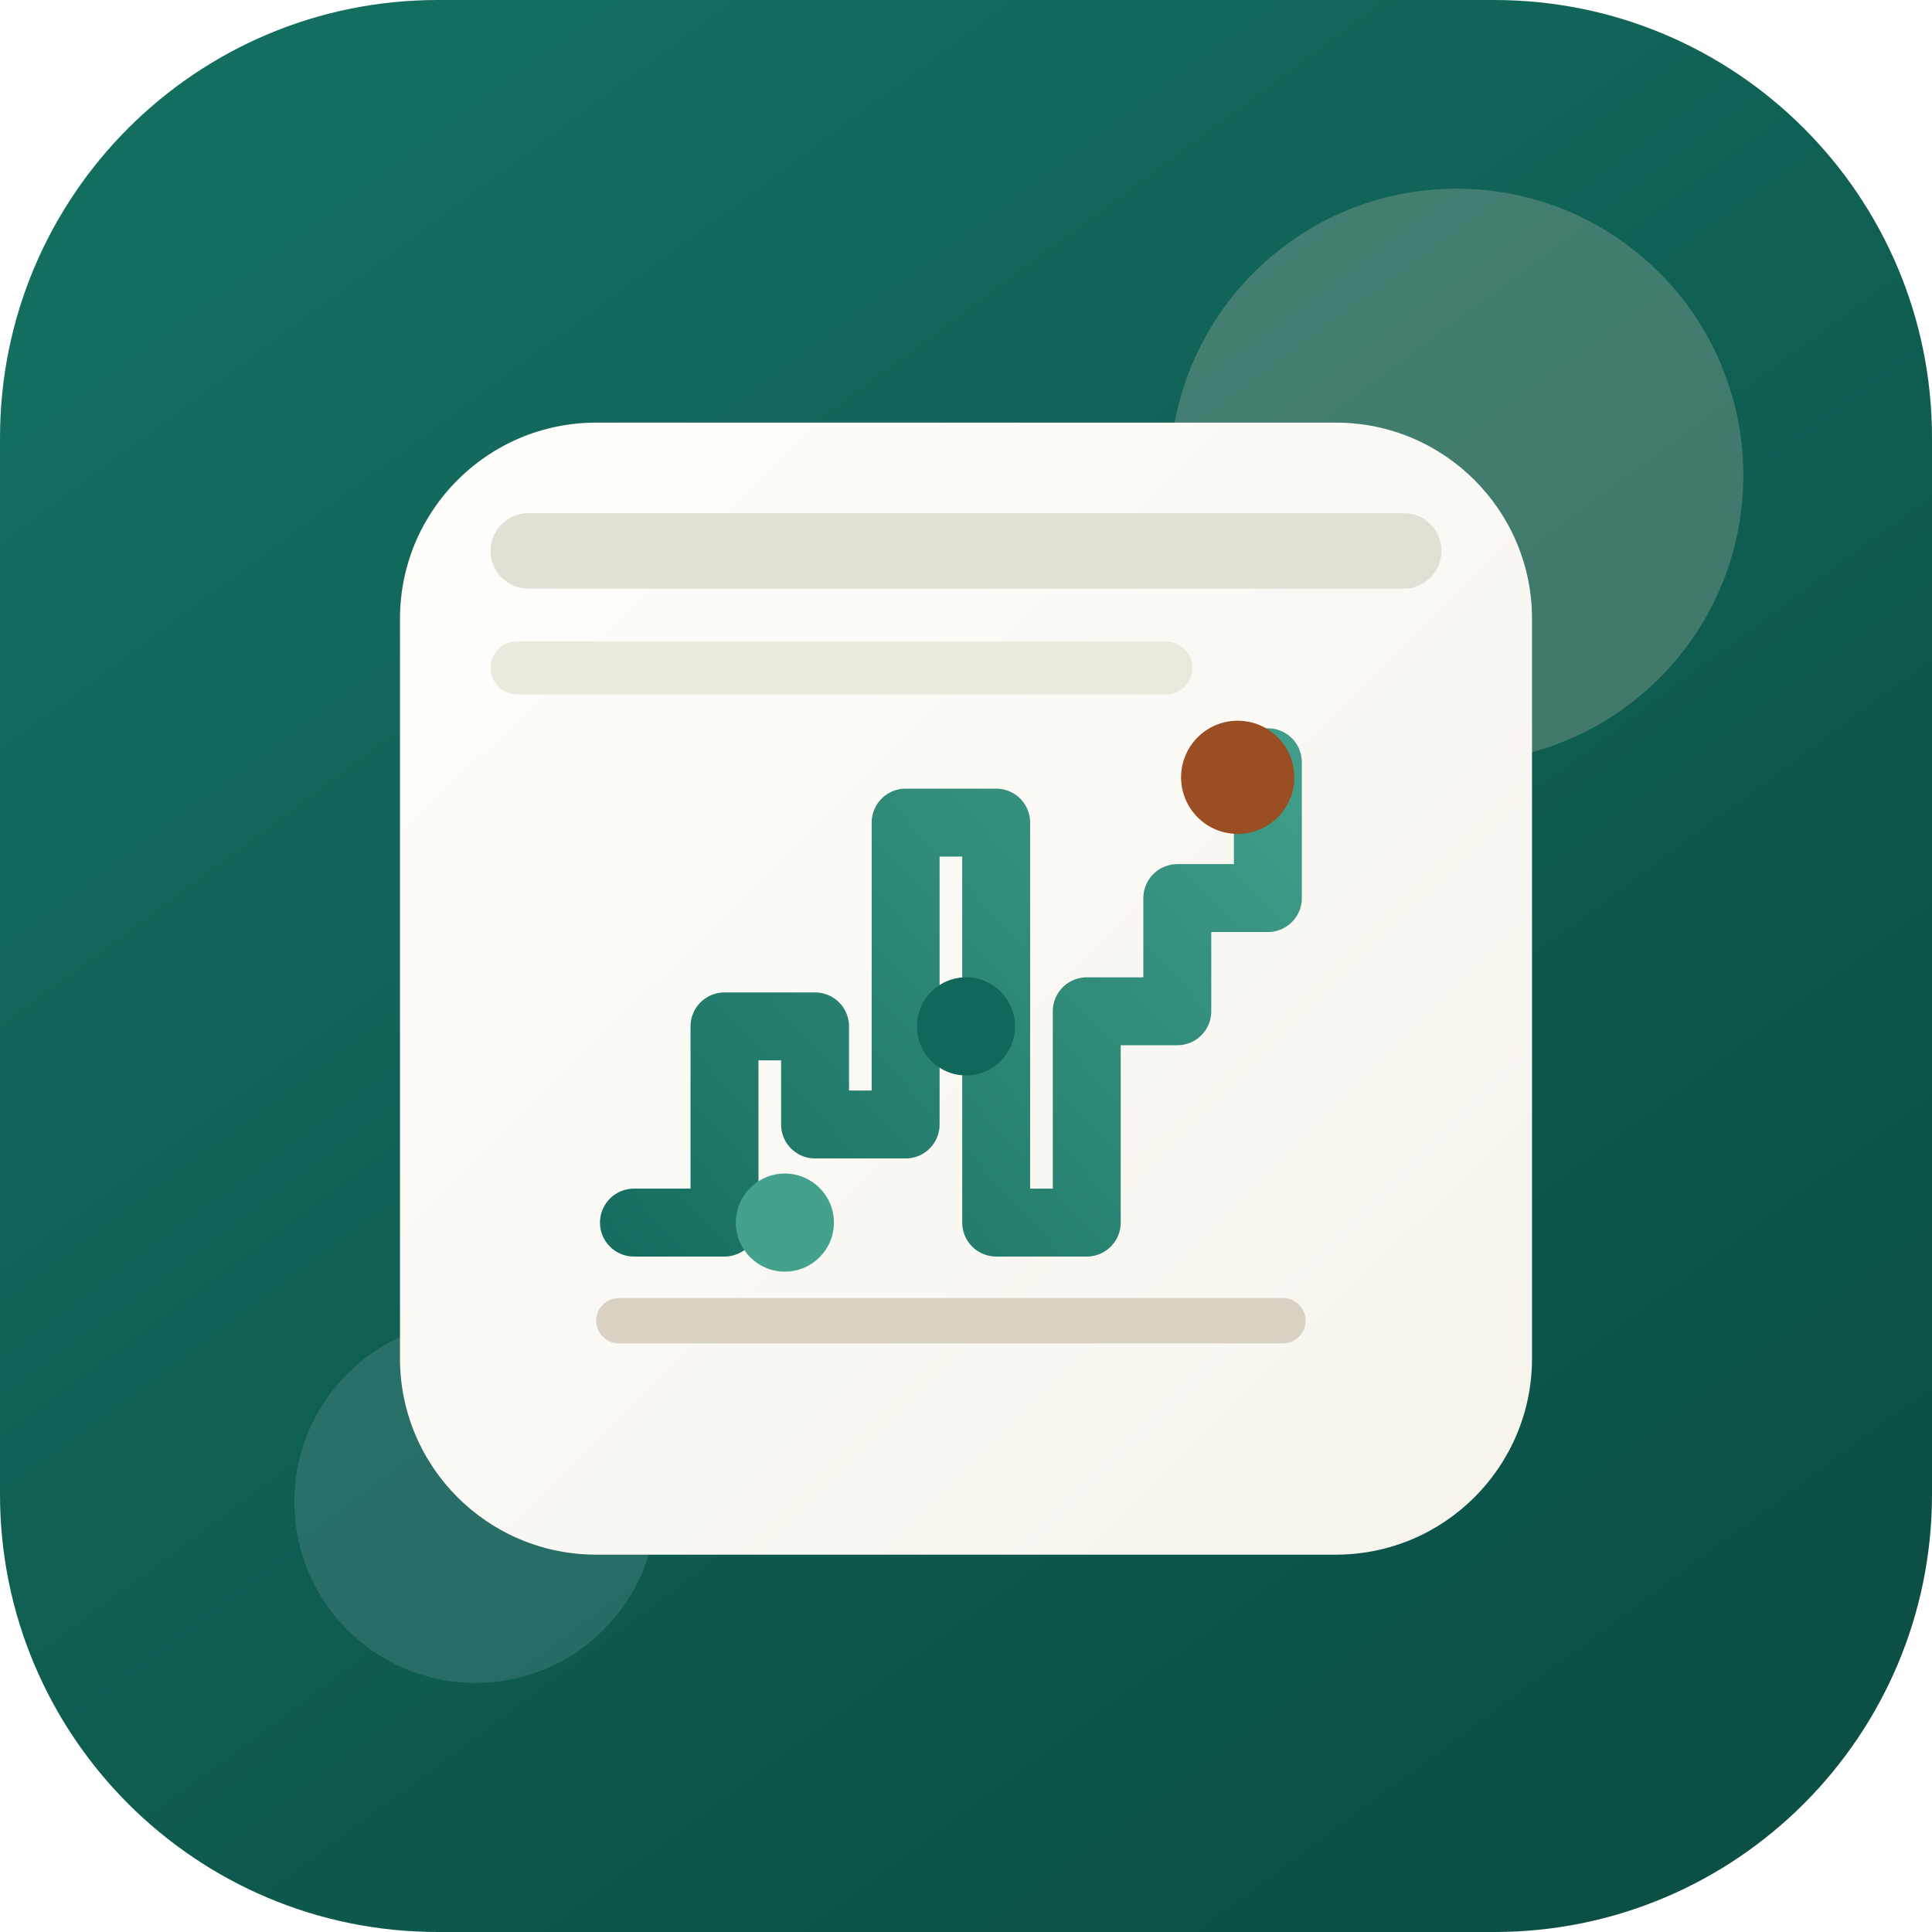
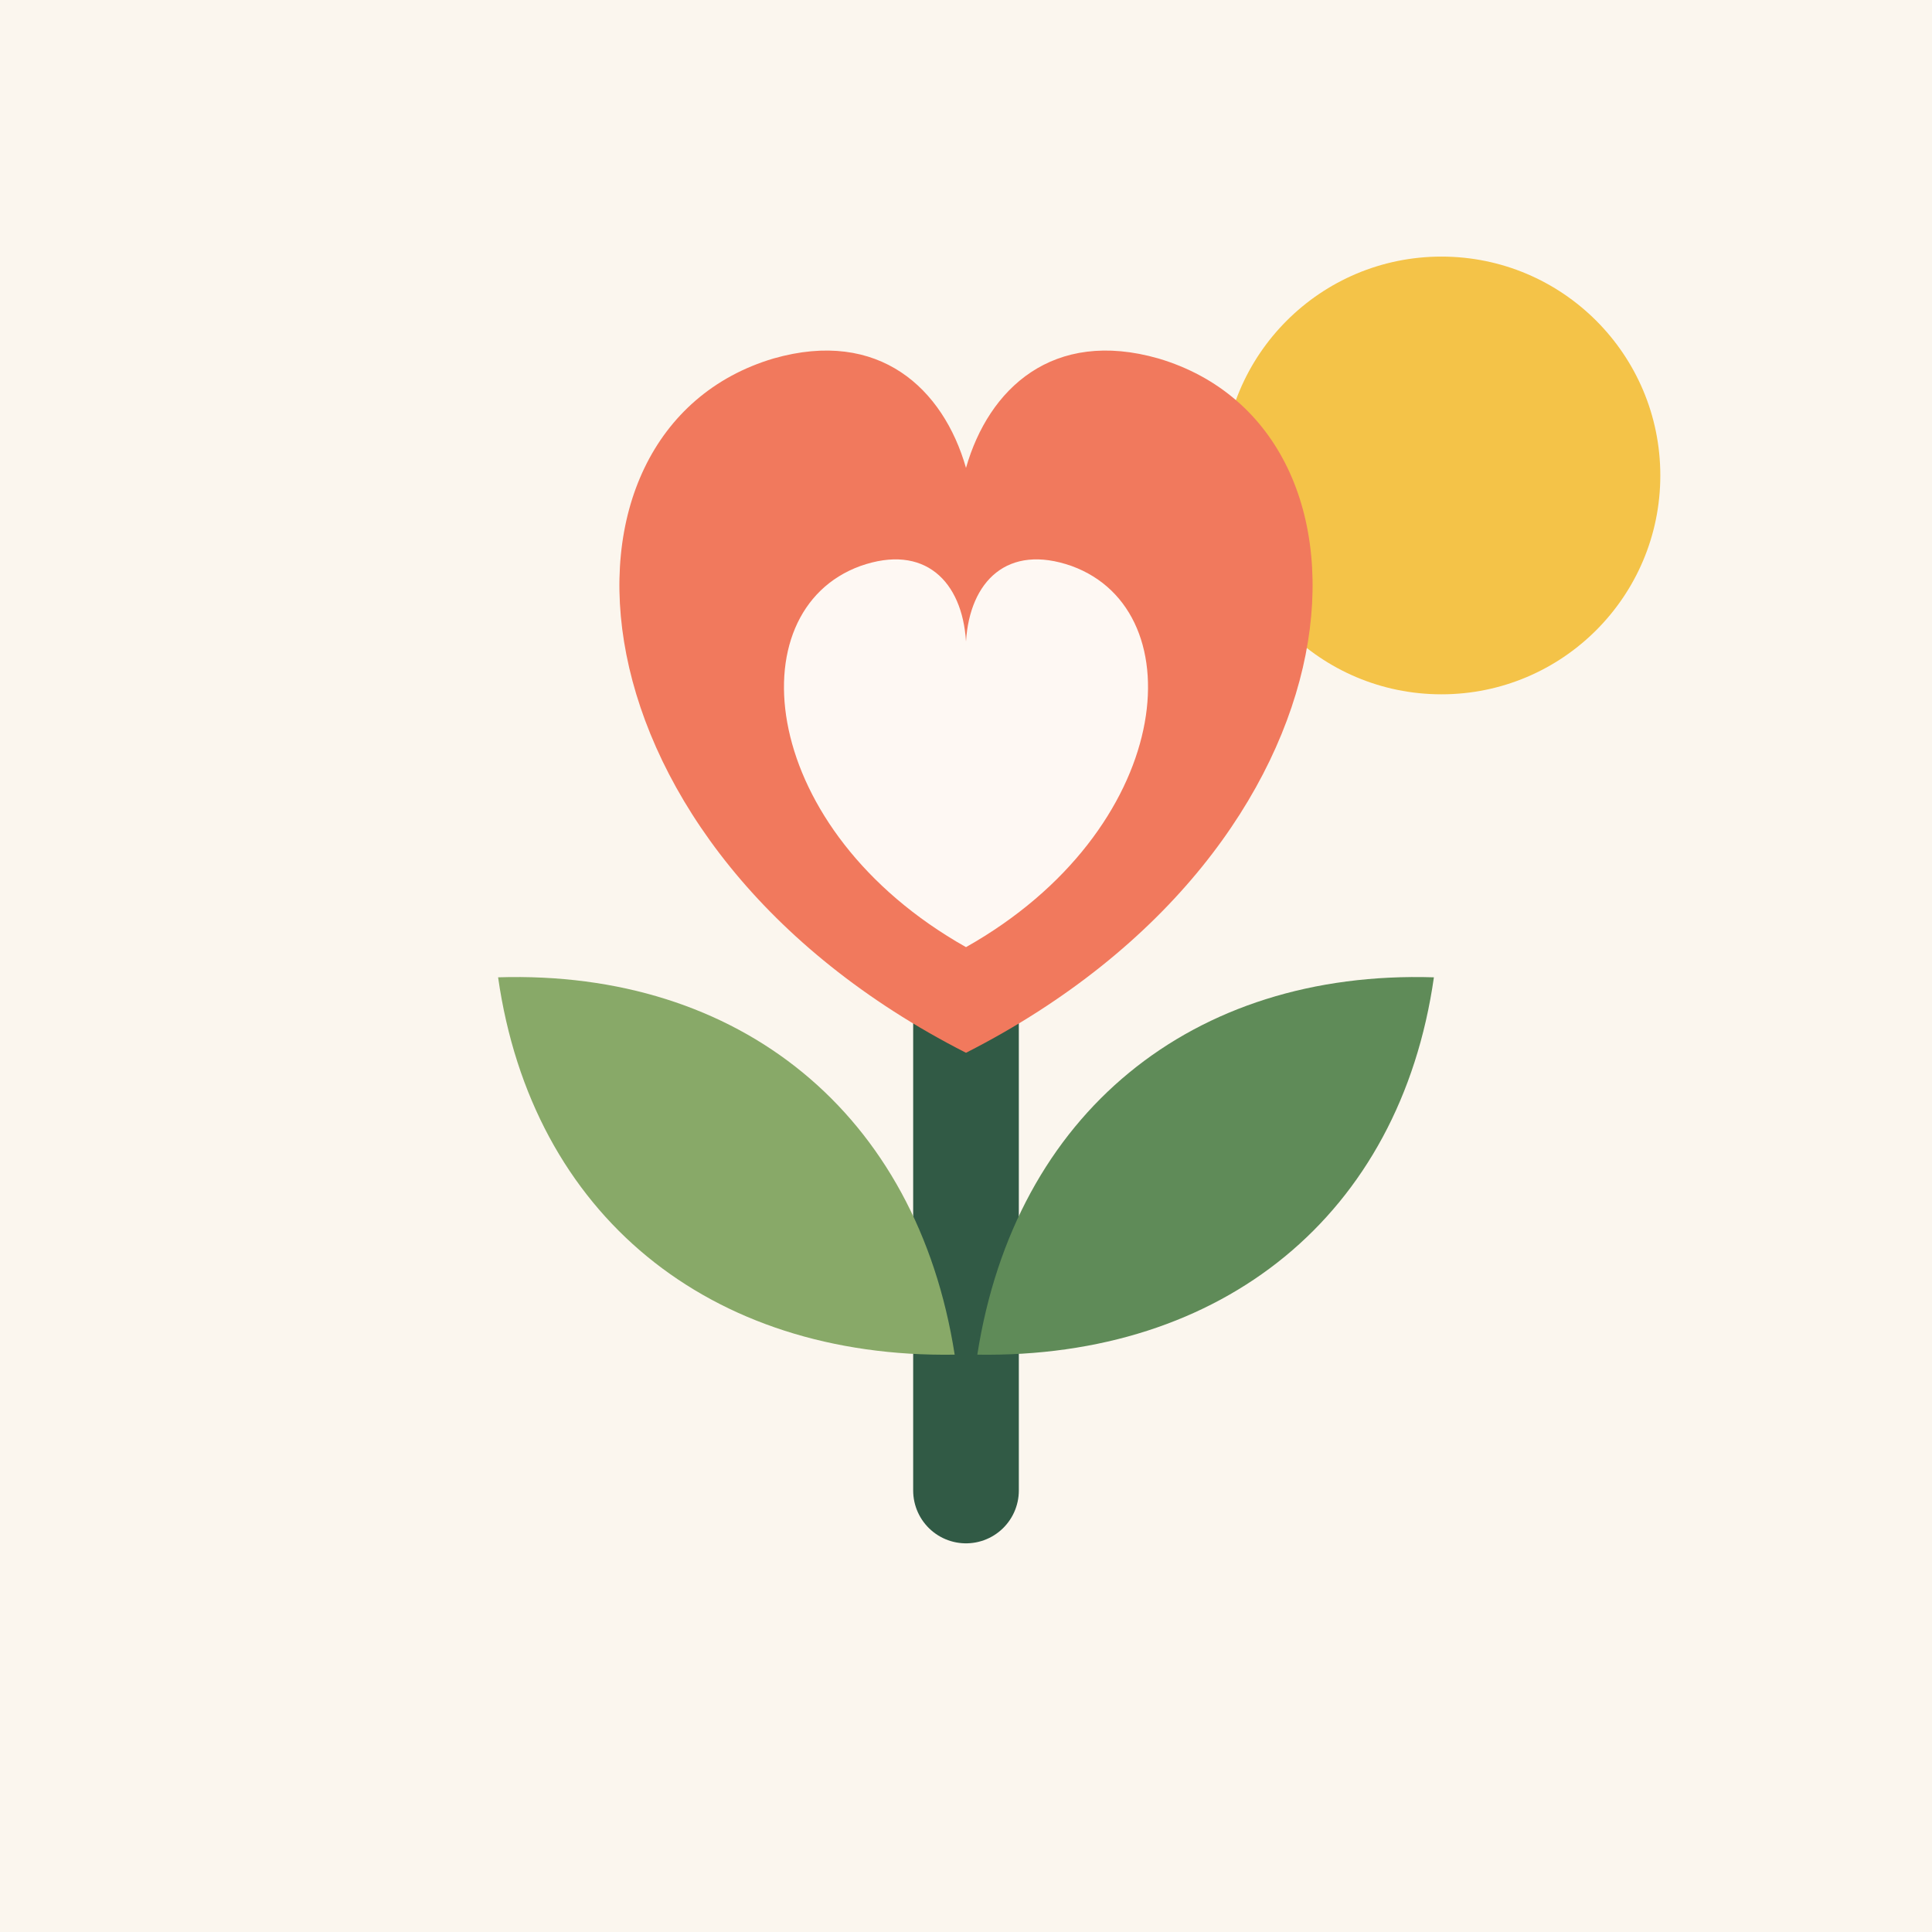
<svg xmlns="http://www.w3.org/2000/svg" viewBox="0 0 512 512" role="img" aria-label="Navnestatistikk">
-   <defs>
-     <linearGradient id="bg" x1="96" y1="40" x2="416" y2="472" gradientUnits="userSpaceOnUse">
-       <stop offset="0" stop-color="#146e60" />
-       <stop offset="1" stop-color="#0b4f45" />
-     </linearGradient>
-     <linearGradient id="card" x1="124" y1="124" x2="388" y2="392" gradientUnits="userSpaceOnUse">
-       <stop offset="0" stop-color="#fffefb" />
-       <stop offset="1" stop-color="#f7f4ed" />
-     </linearGradient>
-     <linearGradient id="chart" x1="152" y1="364" x2="352" y2="180" gradientUnits="userSpaceOnUse">
-       <stop offset="0" stop-color="#11675a" />
-       <stop offset="1" stop-color="#44a28c" />
-     </linearGradient>
-   </defs>
-   <rect width="512" height="512" rx="116" fill="url(#bg)" />
-   <circle cx="386" cy="126" r="76" fill="#f3dfcf" opacity=".22" />
-   <circle cx="126" cy="398" r="48" fill="#c6d8ef" opacity=".14" />
-   <rect x="106" y="112" width="300" height="300" rx="52" fill="url(#card)" />
-   <rect x="130" y="136" width="252" height="20" rx="10" fill="#e4dfd4" />
-   <rect x="130" y="170" width="186" height="14" rx="7" fill="#ede8de" />
-   <path d="M164 350h176" stroke="#d9d2c4" stroke-width="12" stroke-linecap="round" />
-   <path d="M168 324h24v-52h24v26h24v-80h24v106h24v-56h24v-30h24v-36" fill="none" stroke="url(#chart)" stroke-width="18" stroke-linecap="round" stroke-linejoin="round" />
-   <circle cx="328" cy="206" r="15" fill="#9b4d24" />
-   <circle cx="256" cy="272" r="13" fill="#11675a" />
-   <circle cx="208" cy="324" r="13" fill="#44a28c" />
+   <rect width="512" height="512" fill="#fbf6ee" />
+   <circle cx="382" cy="126" r="58" fill="#f4c348" />
+   <path d="M256 395V250" fill="none" stroke="#315a45" stroke-width="28" stroke-linecap="round" />
+   <path d="M253 359c-65 1-112-37-121-100 64-2 111 36 121 100Z" fill="#88a968" />
+   <path d="M259 359c65 1 112-37 121-100-64-2-111 36-121 100Z" fill="#5f8b58" />
+   <path d="M256 279C148 224 141 114 205 95c28-8 45 8 51 29 6-21 23-37 51-29 64 19 57 129-51 184Z" fill="#f1795d" />
+   <path d="M256 251c-55-31-61-89-28-101 17-6 27 4 28 20 1-16 11-26 28-20 33 12 27 70-28 101Z" fill="#fffdf9" opacity=".96" />
</svg>
